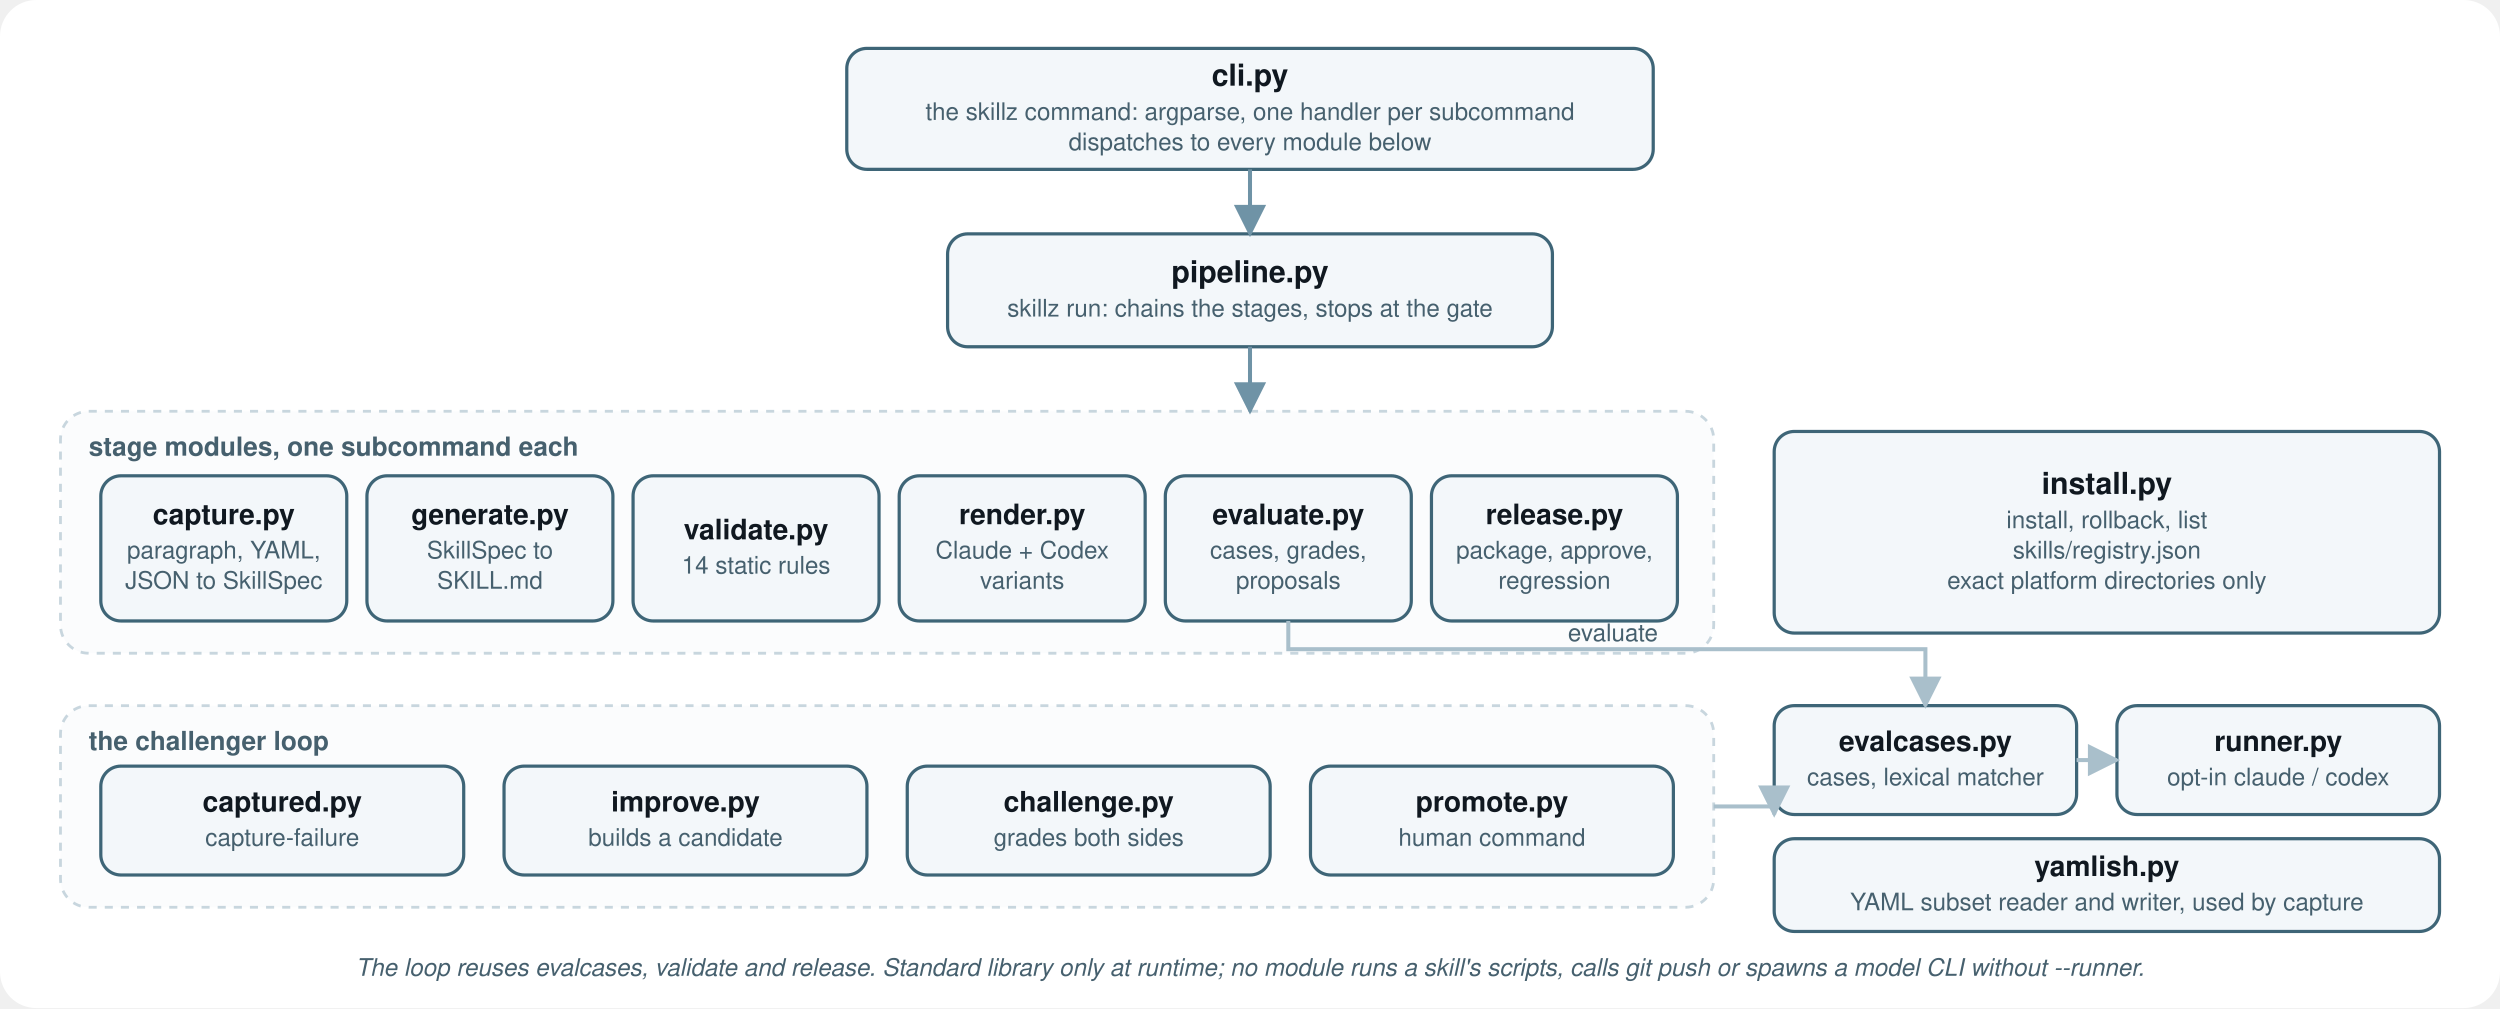
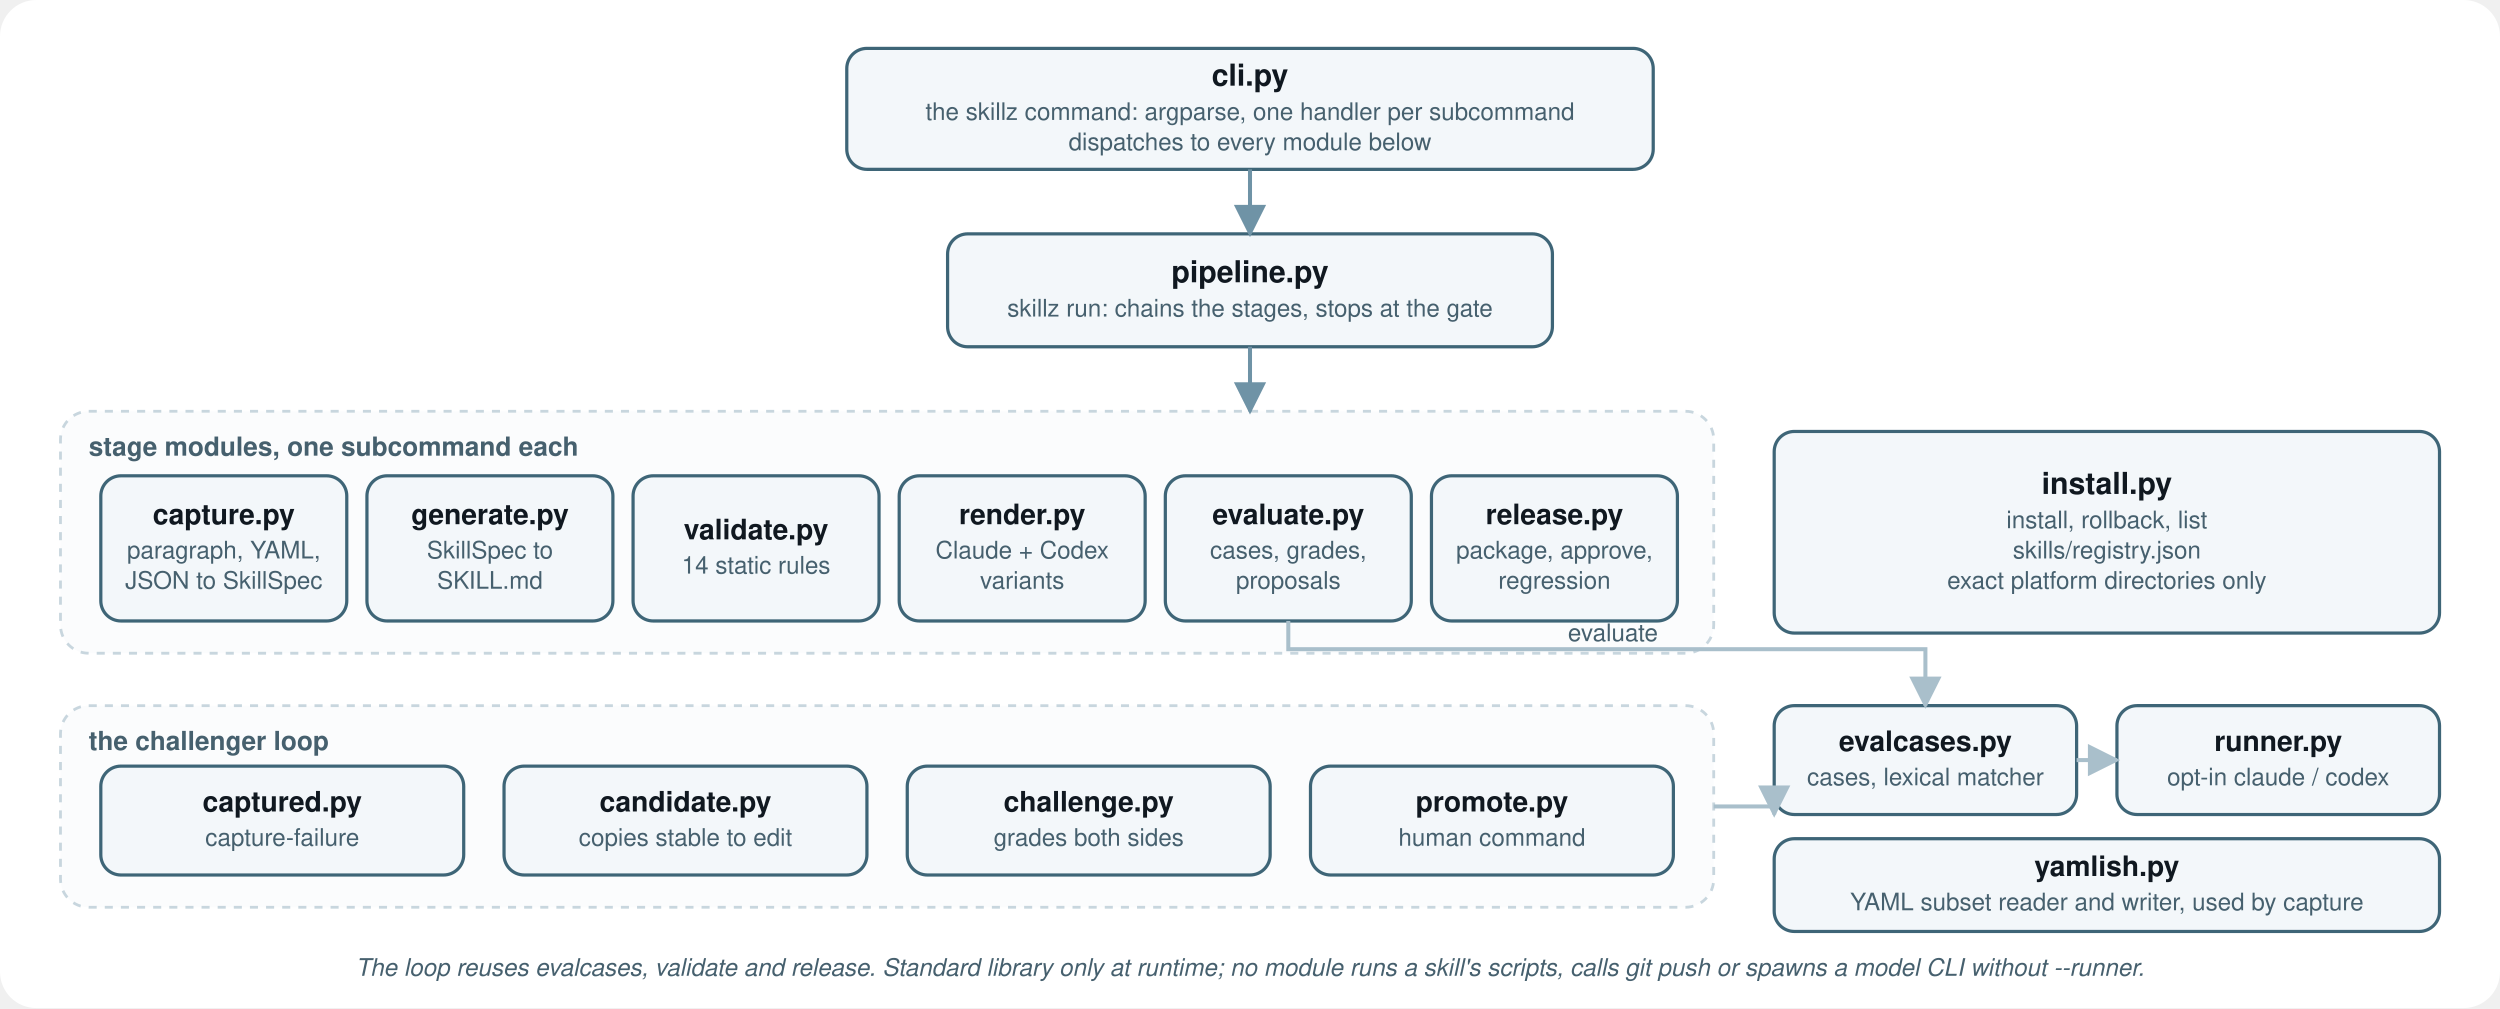
<svg xmlns="http://www.w3.org/2000/svg" width="1240" height="500" viewBox="0 0 1240 500" role="img" aria-labelledby="t d" font-family="'Segoe UI', 'Helvetica Neue', Helvetica, Arial, sans-serif">
  <defs>
    <marker id="arrow" viewBox="0 0 10 10" refX="9" refY="5" markerWidth="8" markerHeight="8" orient="auto-start-reverse">
      <path d="M0,0 L10,5 L0,10 z" fill="#6f93a6" />
    </marker>
    <marker id="arrow-dim" viewBox="0 0 10 10" refX="9" refY="5" markerWidth="8" markerHeight="8" orient="auto-start-reverse">
      <path d="M0,0 L10,5 L0,10 z" fill="#a9bfcb" />
    </marker>
  </defs>
  <rect width="1240" height="500" rx="18" fill="#ffffff" />
  <rect x="420.0" y="24.0" width="400.0" height="60.0" rx="10" fill="#f3f7fa" stroke="#3e6577" stroke-width="1.6" />
  <text x="620.0" y="42.5" font-size="15" fill="#101820" font-weight="600" text-anchor="middle">cli.py</text>
  <text x="620.0" y="59.5" font-size="12" fill="#46606e" font-weight="normal" text-anchor="middle">the skillz command: argparse, one handler per subcommand</text>
  <text x="620.0" y="74.5" font-size="12" fill="#46606e" font-weight="normal" text-anchor="middle">dispatches to every module below</text>
  <rect x="470.0" y="116.0" width="300.0" height="56.0" rx="10" fill="#f3f7fa" stroke="#3e6577" stroke-width="1.6" />
  <text x="620.0" y="140.0" font-size="15" fill="#101820" font-weight="600" text-anchor="middle">pipeline.py</text>
  <text x="620.0" y="157.0" font-size="12" fill="#46606e" font-weight="normal" text-anchor="middle">skillz run: chains the stages, stops at the gate</text>
  <line x1="620.0" y1="84.0" x2="620.0" y2="116.0" stroke="#6f93a6" stroke-width="2" marker-end="url(#arrow)" />
  <rect x="30.0" y="204.0" width="820.0" height="120.0" rx="14" fill="#fbfcfd" stroke="#c8d6de" stroke-width="1.4" stroke-dasharray="4,4" />
  <text x="44.0" y="226.0" font-size="13" fill="#46606e" font-weight="600" text-anchor="start">stage modules, one subcommand each</text>
  <rect x="50.0" y="236.0" width="122.0" height="72.0" rx="10" fill="#f3f7fa" stroke="#3e6577" stroke-width="1.6" />
  <text x="111.0" y="260.0" font-size="14" fill="#101820" font-weight="600" text-anchor="middle">capture.py</text>
  <text x="111.0" y="277.0" font-size="12" fill="#46606e" font-weight="normal" text-anchor="middle">paragraph, YAML,</text>
  <text x="111.0" y="292.0" font-size="12" fill="#46606e" font-weight="normal" text-anchor="middle">JSON to SkillSpec</text>
  <rect x="182.0" y="236.0" width="122.0" height="72.0" rx="10" fill="#f3f7fa" stroke="#3e6577" stroke-width="1.6" />
  <text x="243.0" y="260.0" font-size="14" fill="#101820" font-weight="600" text-anchor="middle">generate.py</text>
  <text x="243.0" y="277.0" font-size="12" fill="#46606e" font-weight="normal" text-anchor="middle">SkillSpec to</text>
  <text x="243.0" y="292.0" font-size="12" fill="#46606e" font-weight="normal" text-anchor="middle">SKILL.md</text>
  <rect x="314.0" y="236.0" width="122.0" height="72.0" rx="10" fill="#f3f7fa" stroke="#3e6577" stroke-width="1.6" />
  <text x="375.0" y="267.5" font-size="14" fill="#101820" font-weight="600" text-anchor="middle">validate.py</text>
  <text x="375.0" y="284.5" font-size="12" fill="#46606e" font-weight="normal" text-anchor="middle">14 static rules</text>
  <rect x="446.0" y="236.0" width="122.0" height="72.0" rx="10" fill="#f3f7fa" stroke="#3e6577" stroke-width="1.6" />
  <text x="507.0" y="260.0" font-size="14" fill="#101820" font-weight="600" text-anchor="middle">render.py</text>
  <text x="507.0" y="277.0" font-size="12" fill="#46606e" font-weight="normal" text-anchor="middle">Claude + Codex</text>
  <text x="507.0" y="292.0" font-size="12" fill="#46606e" font-weight="normal" text-anchor="middle">variants</text>
  <rect x="578.0" y="236.0" width="122.0" height="72.0" rx="10" fill="#f3f7fa" stroke="#3e6577" stroke-width="1.6" />
  <text x="639.0" y="260.0" font-size="14" fill="#101820" font-weight="600" text-anchor="middle">evaluate.py</text>
  <text x="639.0" y="277.0" font-size="12" fill="#46606e" font-weight="normal" text-anchor="middle">cases, grades,</text>
  <text x="639.0" y="292.0" font-size="12" fill="#46606e" font-weight="normal" text-anchor="middle">proposals</text>
  <rect x="710.0" y="236.0" width="122.0" height="72.0" rx="10" fill="#f3f7fa" stroke="#3e6577" stroke-width="1.6" />
  <text x="771.0" y="260.0" font-size="14" fill="#101820" font-weight="600" text-anchor="middle">release.py</text>
  <text x="771.0" y="277.0" font-size="12" fill="#46606e" font-weight="normal" text-anchor="middle">package, approve,</text>
  <text x="771.0" y="292.0" font-size="12" fill="#46606e" font-weight="normal" text-anchor="middle">regression</text>
  <line x1="620.0" y1="172.0" x2="620.0" y2="204.0" stroke="#6f93a6" stroke-width="2" marker-end="url(#arrow)" />
  <rect x="880.0" y="214.0" width="330.0" height="100.0" rx="10" fill="#f3f7fa" stroke="#3e6577" stroke-width="1.6" />
  <text x="1045.0" y="245.0" font-size="15" fill="#101820" font-weight="600" text-anchor="middle">install.py</text>
  <text x="1045.0" y="262.0" font-size="12" fill="#46606e" font-weight="normal" text-anchor="middle">install, rollback, list</text>
  <text x="1045.0" y="277.0" font-size="12" fill="#46606e" font-weight="normal" text-anchor="middle">skills/registry.json</text>
  <text x="1045.0" y="292.0" font-size="12" fill="#46606e" font-weight="normal" text-anchor="middle">exact platform directories only</text>
  <rect x="30.0" y="350.0" width="820.0" height="100.0" rx="14" fill="#fbfcfd" stroke="#c8d6de" stroke-width="1.4" stroke-dasharray="4,4" />
  <text x="44.0" y="372.0" font-size="13" fill="#46606e" font-weight="600" text-anchor="start">the challenger loop</text>
  <rect x="50.0" y="380.0" width="180.0" height="54.0" rx="10" fill="#f3f7fa" stroke="#3e6577" stroke-width="1.6" />
  <text x="140.0" y="402.5" font-size="14" fill="#101820" font-weight="600" text-anchor="middle">captured.py</text>
  <text x="140.0" y="419.5" font-size="12" fill="#46606e" font-weight="normal" text-anchor="middle">capture-failure</text>
  <rect x="250.0" y="380.0" width="180.0" height="54.0" rx="10" fill="#f3f7fa" stroke="#3e6577" stroke-width="1.6" />
-   <text x="340.0" y="402.5" font-size="14" fill="#101820" font-weight="600" text-anchor="middle">improve.py</text>
-   <text x="340.0" y="419.5" font-size="12" fill="#46606e" font-weight="normal" text-anchor="middle">builds a candidate</text>
+   <text x="340.0" y="402.5" font-size="14" fill="#101820" font-weight="600" text-anchor="middle">candidate.py</text>
+   <text x="340.0" y="419.5" font-size="12" fill="#46606e" font-weight="normal" text-anchor="middle">copies stable to edit</text>
  <rect x="450.0" y="380.0" width="180.0" height="54.0" rx="10" fill="#f3f7fa" stroke="#3e6577" stroke-width="1.6" />
  <text x="540.0" y="402.5" font-size="14" fill="#101820" font-weight="600" text-anchor="middle">challenge.py</text>
  <text x="540.0" y="419.5" font-size="12" fill="#46606e" font-weight="normal" text-anchor="middle">grades both sides</text>
  <rect x="650.0" y="380.0" width="180.0" height="54.0" rx="10" fill="#f3f7fa" stroke="#3e6577" stroke-width="1.6" />
  <text x="740.0" y="402.5" font-size="14" fill="#101820" font-weight="600" text-anchor="middle">promote.py</text>
  <text x="740.0" y="419.5" font-size="12" fill="#46606e" font-weight="normal" text-anchor="middle">human command</text>
  <rect x="880.0" y="350.0" width="150.0" height="54.0" rx="10" fill="#f3f7fa" stroke="#3e6577" stroke-width="1.6" />
  <text x="955.0" y="372.5" font-size="14" fill="#101820" font-weight="600" text-anchor="middle">evalcases.py</text>
  <text x="955.0" y="389.5" font-size="12" fill="#46606e" font-weight="normal" text-anchor="middle">cases, lexical matcher</text>
  <rect x="1050.0" y="350.0" width="160.0" height="54.0" rx="10" fill="#f3f7fa" stroke="#3e6577" stroke-width="1.6" />
  <text x="1130.0" y="372.5" font-size="14" fill="#101820" font-weight="600" text-anchor="middle">runner.py</text>
  <text x="1130.0" y="389.5" font-size="12" fill="#46606e" font-weight="normal" text-anchor="middle">opt-in claude / codex</text>
  <rect x="880.0" y="416.0" width="330.0" height="46.0" rx="10" fill="#f3f7fa" stroke="#3e6577" stroke-width="1.6" />
  <text x="1045.0" y="434.5" font-size="14" fill="#101820" font-weight="600" text-anchor="middle">yamlish.py</text>
  <text x="1045.0" y="451.5" font-size="12" fill="#46606e" font-weight="normal" text-anchor="middle">YAML subset reader and writer, used by capture</text>
  <path d="M639.0,308 v14 H955 V350" fill="none" stroke="#a9bfcb" stroke-width="2" marker-end="url(#arrow-dim)" />
  <text x="800.0" y="318.0" font-size="12" fill="#46606e" font-weight="normal" text-anchor="middle">evaluate</text>
  <path d="M1030,377 H1050" fill="none" stroke="#a9bfcb" stroke-width="2" marker-end="url(#arrow-dim)" />
  <path d="M850,400 H880 V404" fill="none" stroke="#a9bfcb" stroke-width="2" marker-end="url(#arrow-dim)" />
  <text x="620.0" y="484.0" font-size="12" fill="#46606e" font-weight="normal" text-anchor="middle" font-style="italic">The loop reuses evalcases, validate and release. Standard library only at runtime; no module runs a skill's scripts, calls git push or spawns a model CLI without --runner.</text>
</svg>
